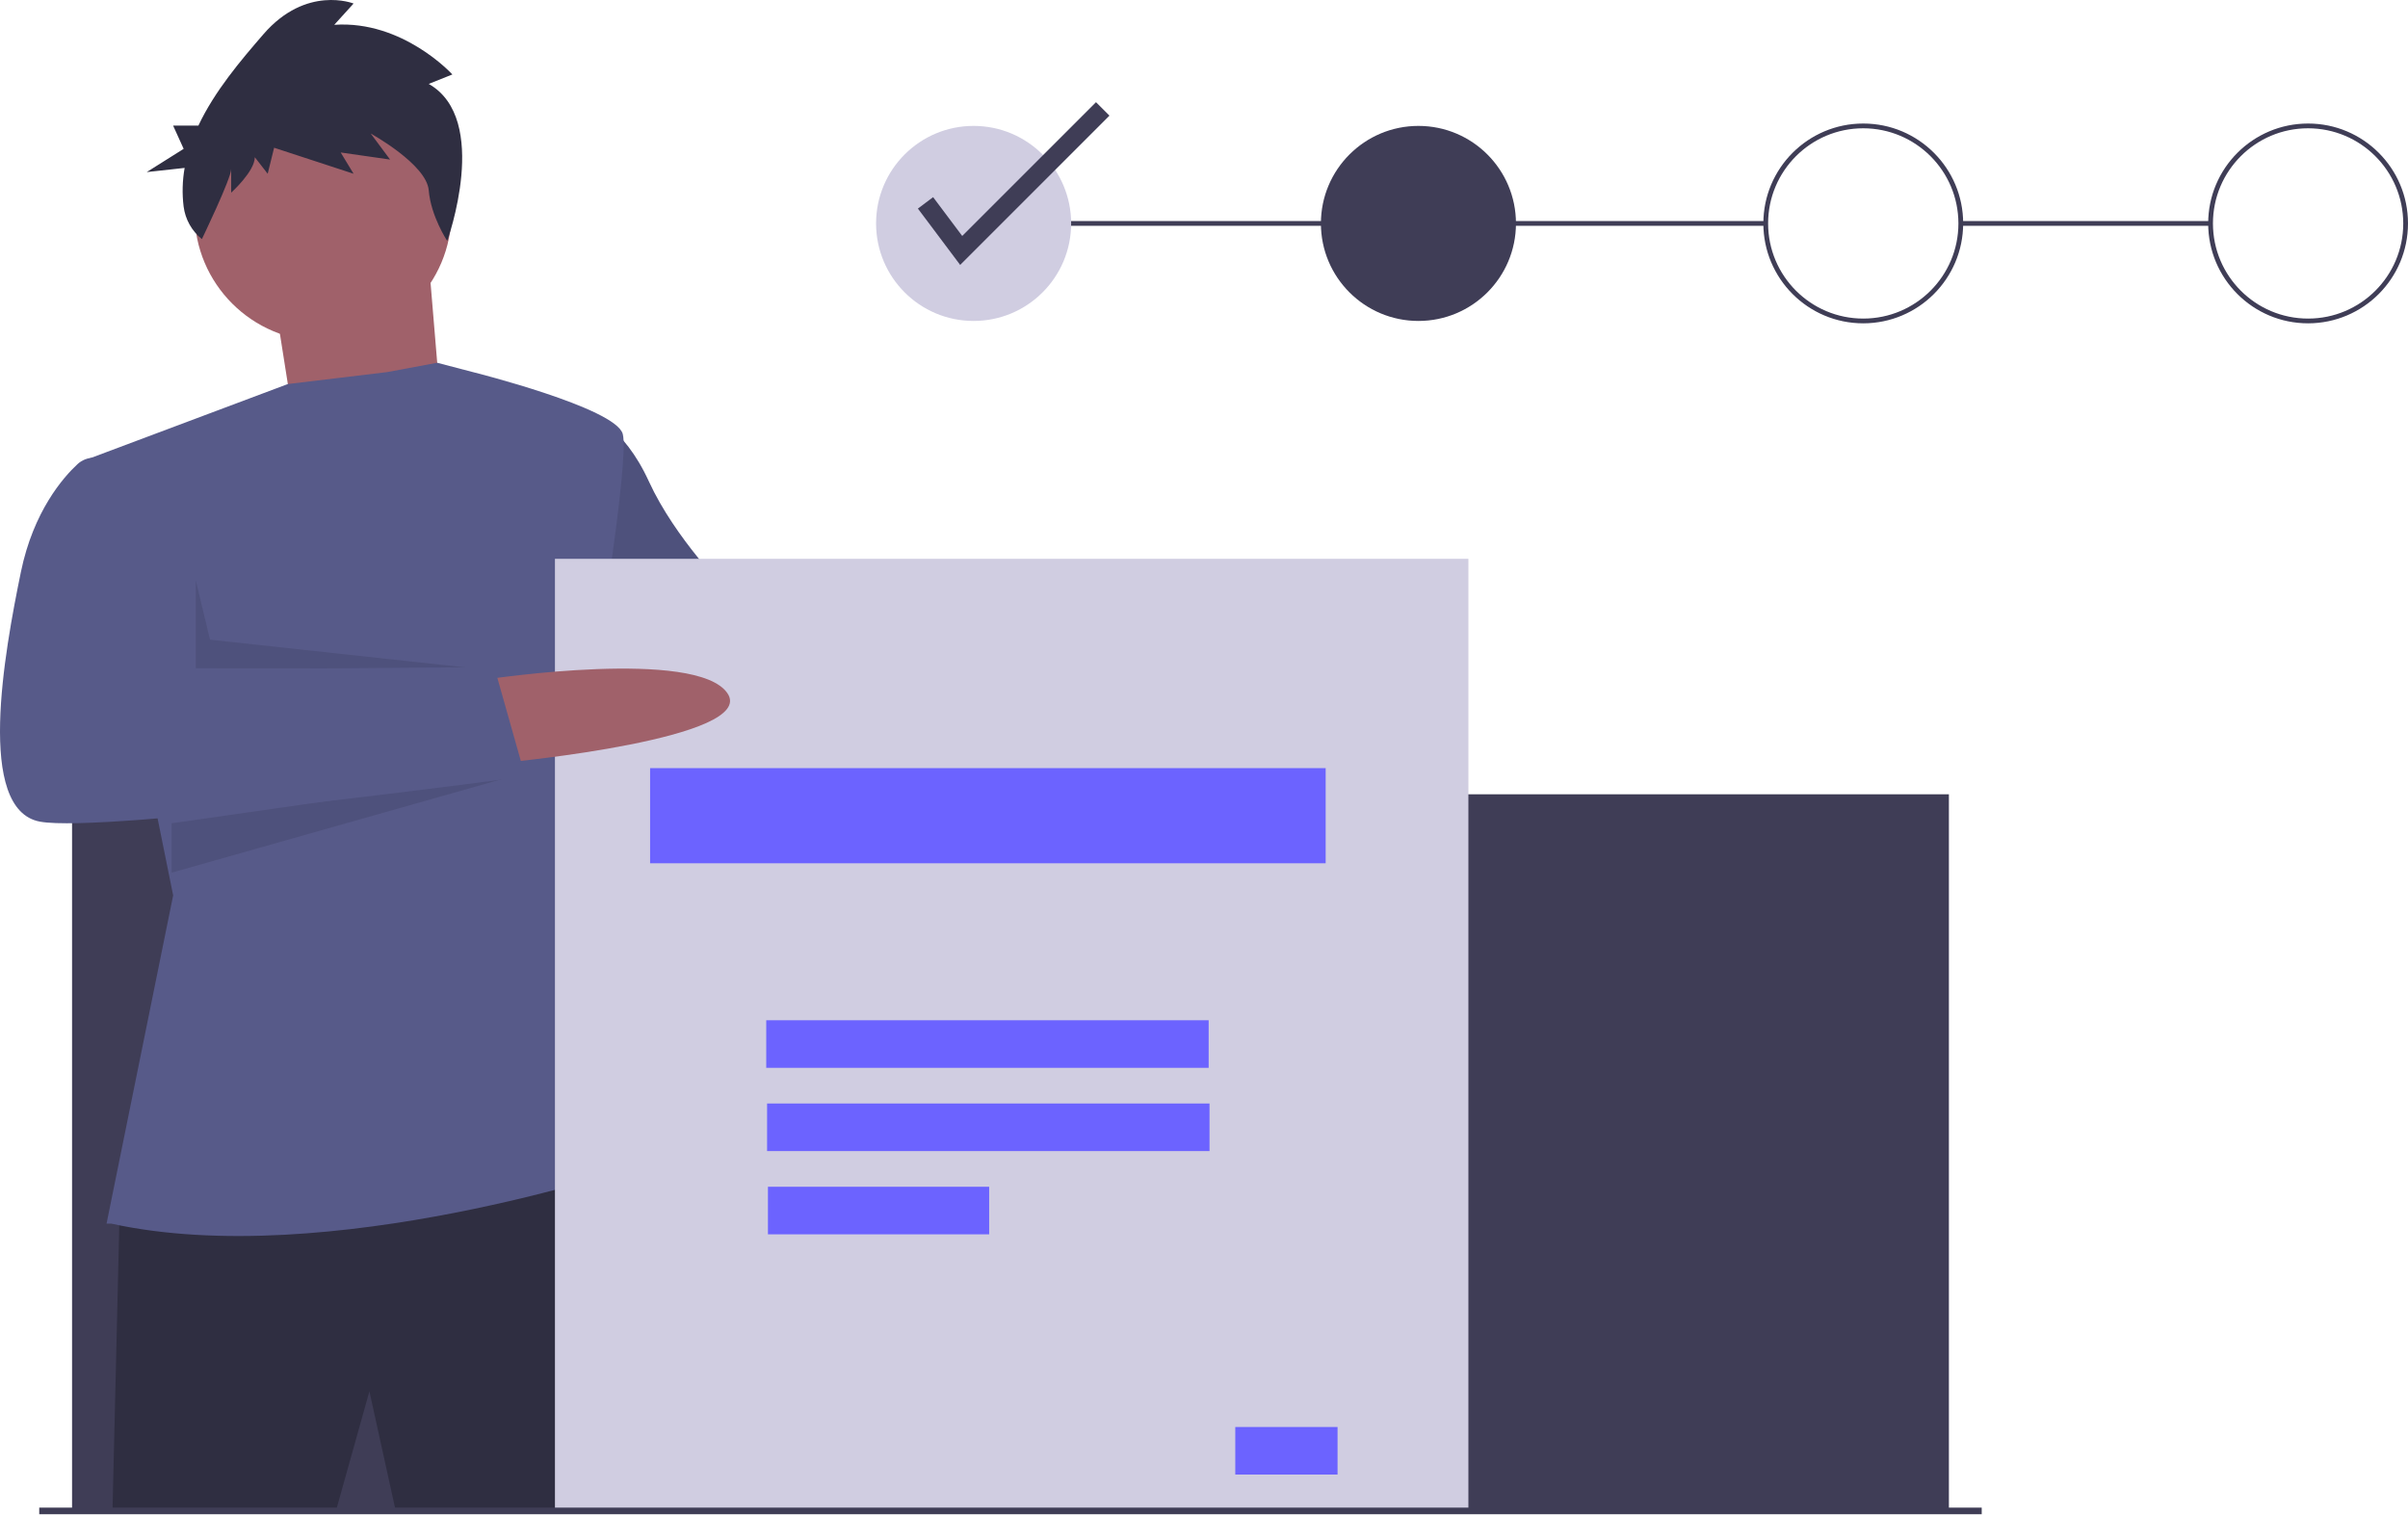
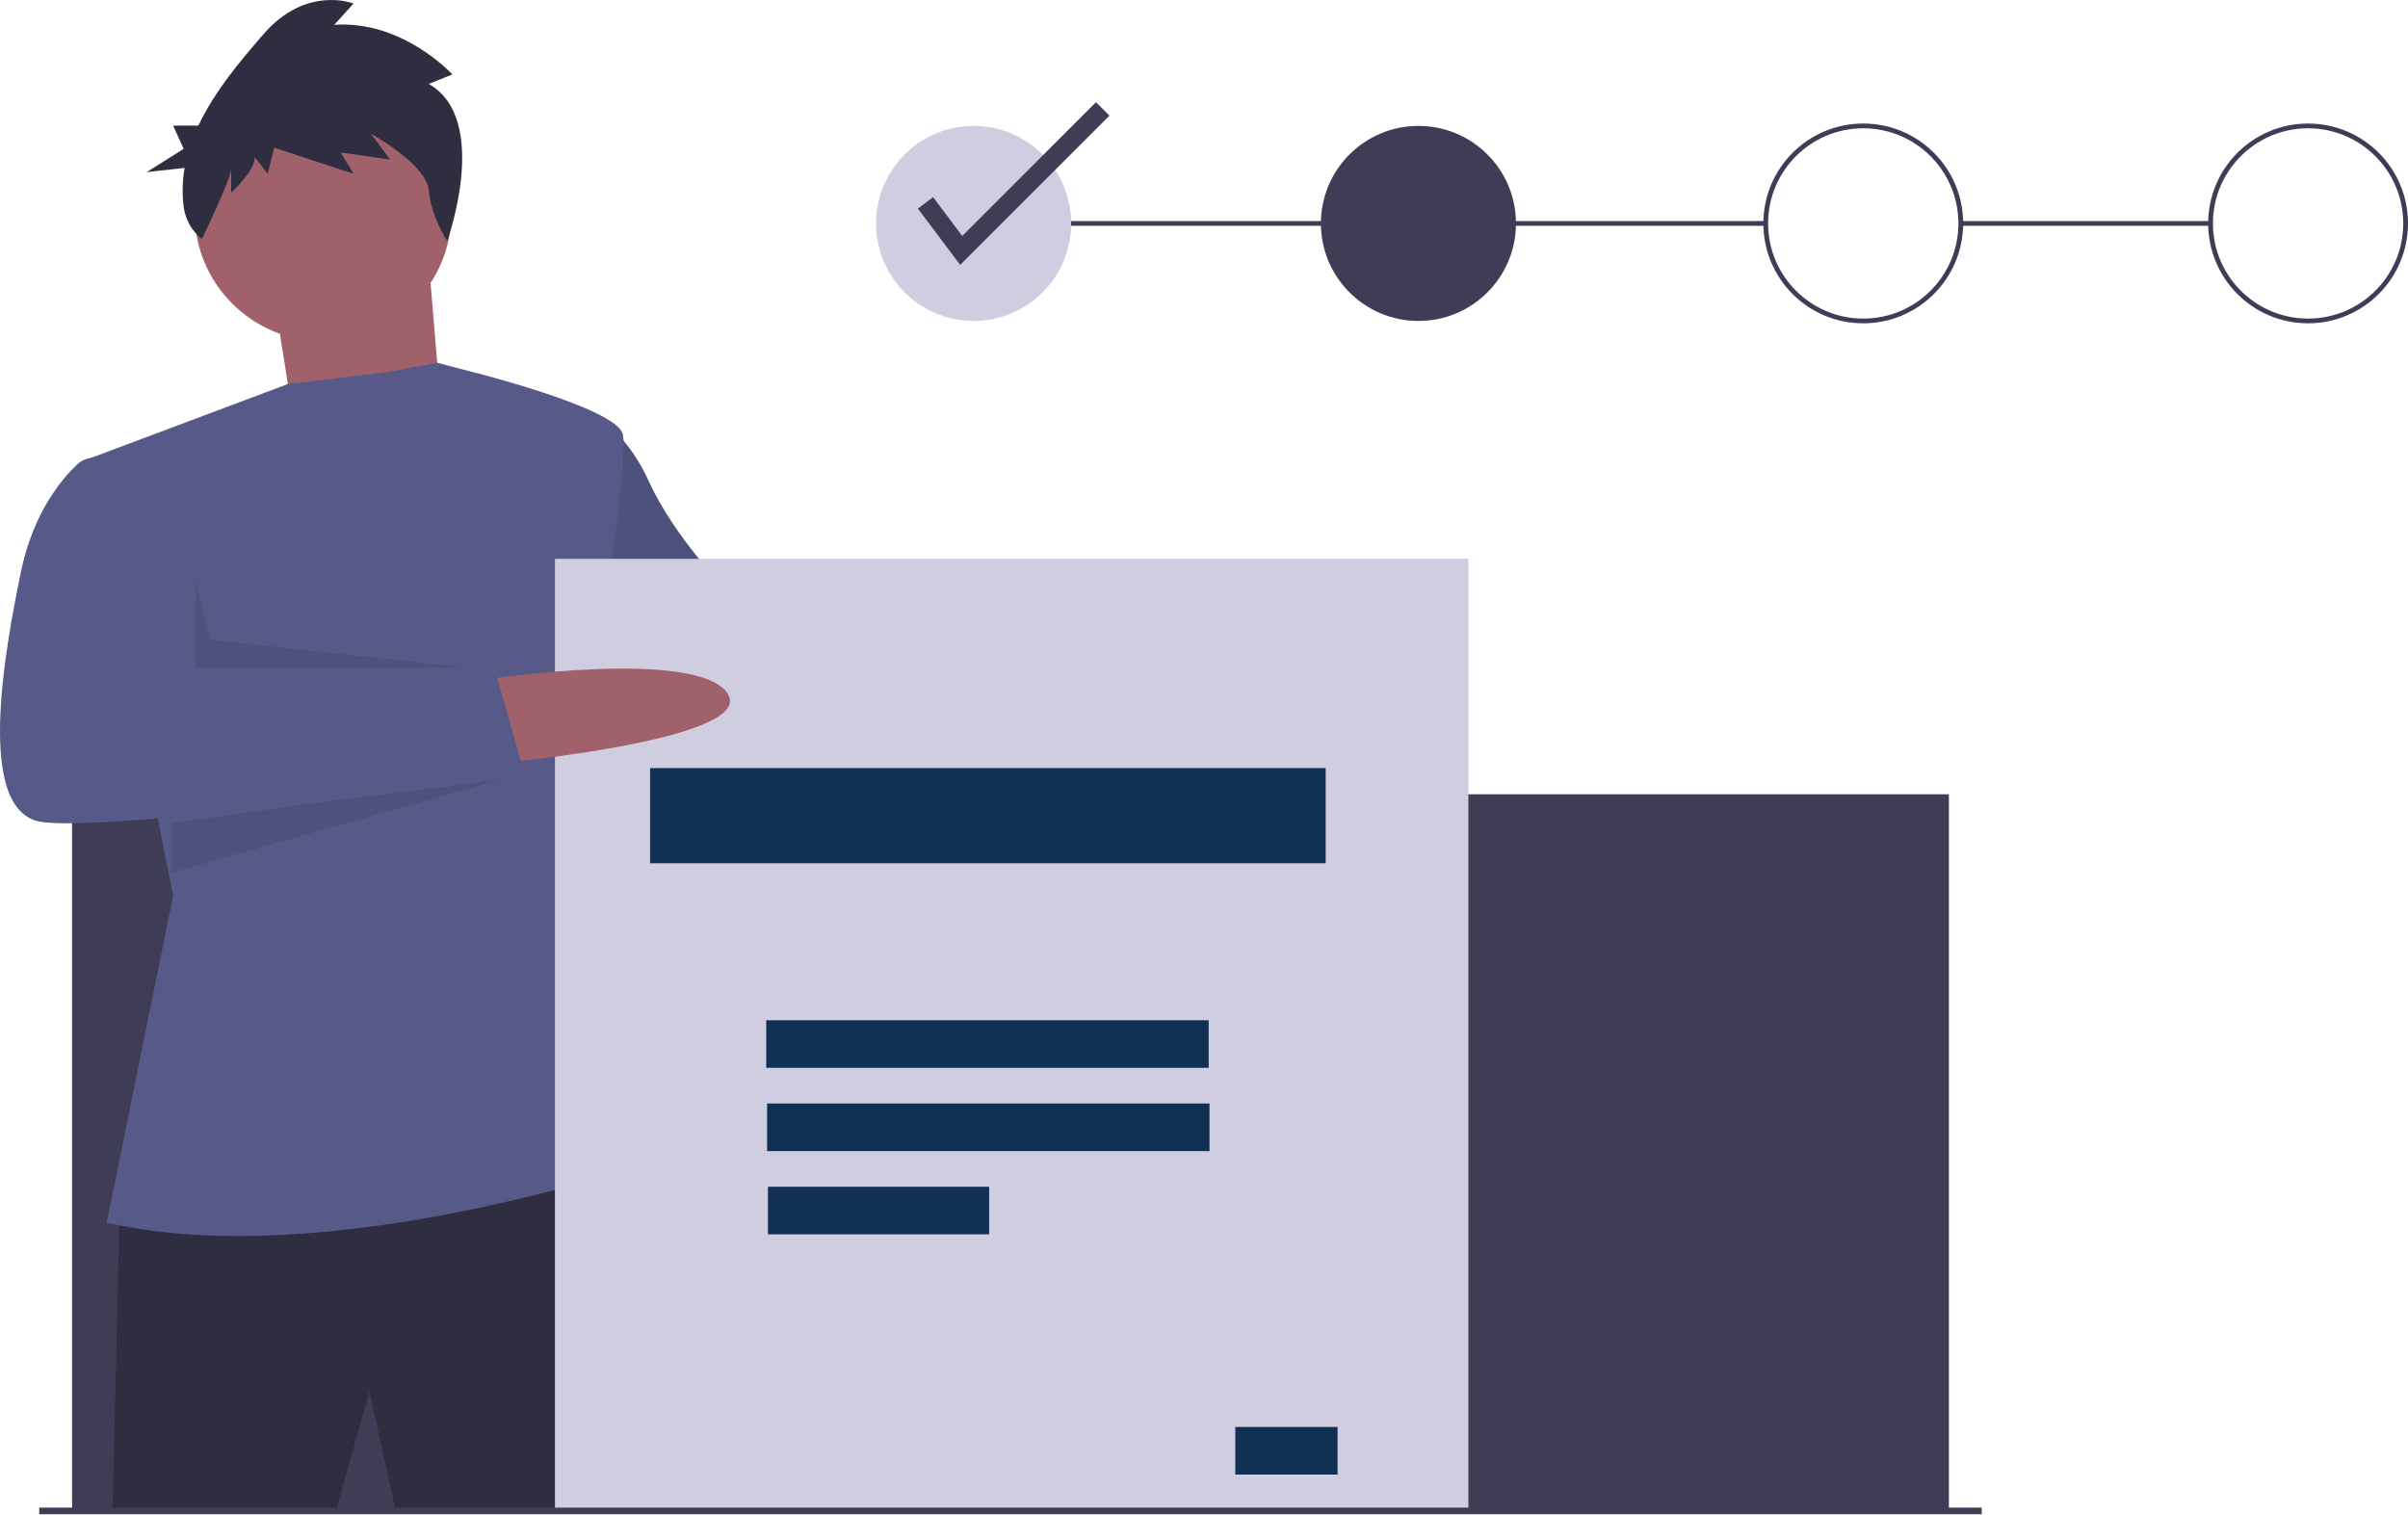
<svg xmlns="http://www.w3.org/2000/svg" id="e4efdc2f-150c-4196-a68d-a8467dcc9971" data-name="Layer 1" width="1012.293" height="636.613" viewBox="0 0 1012.293 636.613">
  <path d="M472.647,398.128s83,4,88,33-97,3-97,3Z" transform="translate(-93.85347 -131.6937)" fill="#a0616a" />
  <path d="M341.647,306.128s14,4,25,28,33,46,33,46l89,17-15,45-85-11-53-30Z" transform="translate(-93.85347 -131.6937)" fill="#575a89" />
  <path d="M341.647,306.128s14,4,25,28,33,46,33,46l89,17-15,45-85-11-53-30Z" transform="translate(-93.85347 -131.6937)" opacity="0.1" />
  <rect x="824.293" y="92.934" width="105" height="2" fill="#3f3d56" />
  <rect x="409.293" y="92.934" width="333" height="2" fill="#3f3d56" />
  <rect x="30.293" y="333.934" width="789" height="301" fill="#3f3d56" />
  <polygon points="115.793 128.434 124.793 185.434 186.793 188.434 179.793 104.434 115.793 128.434" fill="#a0616a" />
  <path d="M144.147,640.628l-3,126h94l14-50,11,50h98s2-144-9-145S144.147,640.628,144.147,640.628Z" transform="translate(-93.85347 -131.6937)" fill="#2f2e41" />
  <circle cx="135.793" cy="89.434" r="54" fill="#a0616a" />
  <path d="M138.647,646.128l28-138-37-183,85.214-31.976,41.786-5.024,21.007-3.921,14.993,3.921s60,15,63,26-12,101-12,101l-14,74,31,133s-129,44-220,24Z" transform="translate(-93.85347 -131.6937)" fill="#575a89" />
  <polygon points="82.293 243.934 82.293 280.934 200.285 281.095 88.293 268.934 82.293 243.934" opacity="0.1" />
  <polygon points="72.159 346.12 220.293 324.934 72.159 366.89 72.159 346.12" opacity="0.1" />
  <polygon points="307.293 248.934 291.412 306.159 318.293 250.822 307.293 248.934" opacity="0.1" />
  <path d="M274.087,166.972l9.93-3.975s-20.763-22.859-49.65-20.871l8.125-8.945s-19.86-7.951-37.915,12.92c-9.491,10.971-20.472,23.868-27.318,38.395H166.625l4.438,9.773-15.534,9.773,15.945-1.755a54.612,54.612,0,0,0-.433,16.21,20.974,20.974,0,0,0,7.68,13.721h0s12.315-25.491,12.315-29.467v9.939s9.93-8.945,9.93-14.908l5.416,6.957,2.708-10.932,33.401,10.932-5.416-8.945,20.763,2.982-8.125-10.932s23.471,12.92,24.374,23.853c.903,10.932,7.773,21.291,7.773,21.291S300.267,181.879,274.087,166.972Z" transform="translate(-93.85347 -131.6937)" fill="#2f2e41" />
  <rect x="233.293" y="234.934" width="384" height="401" fill="#d0cde1" />
-   <rect x="273.293" y="322.934" width="284" height="40" fill="#6c63ff" />
-   <rect x="322.116" y="428.934" width="185.994" height="20" fill="#6c63ff" />
-   <rect x="322.475" y="463.934" width="185.994" height="20" fill="#6c63ff" />
-   <rect x="322.834" y="498.934" width="92.997" height="20" fill="#6c63ff" />
-   <rect x="519.293" y="599.934" width="43" height="20" fill="#6c63ff" />
+   <rect x="273.293" y="322.934" width="284" height="40" fill="#103153" />
+   <rect x="322.116" y="428.934" width="185.994" height="20" fill="#103153" />
+   <rect x="322.475" y="463.934" width="185.994" height="20" fill="#103153" />
+   <rect x="322.834" y="498.934" width="92.997" height="20" fill="#103153" />
+   <rect x="519.293" y="599.934" width="43" height="20" fill="#103153" />
  <path d="M299.647,417.128s87-13,100,6-92,29-92,29Z" transform="translate(-93.85347 -131.6937)" fill="#a0616a" />
  <path d="M139.647,324.128h-6.266a10.215,10.215,0,0,0-6.956,2.707c-5.948,5.523-18.525,19.775-23.778,45.293-7,34-19,100,8,105s204-19,204-19l-13-46-128,1s2-22-2-36S139.647,324.128,139.647,324.128Z" transform="translate(-93.85347 -131.6937)" fill="#575a89" />
  <circle cx="409.293" cy="93.934" r="41" fill="#d0cde1" />
  <circle cx="596.293" cy="93.934" r="41" fill="#3f3d56" />
  <path d="M877.147,267.628a42,42,0,1,1,42-42A42.047,42.047,0,0,1,877.147,267.628Zm0-82a40,40,0,1,0,40,40A40.046,40.046,0,0,0,877.147,185.628Z" transform="translate(-93.85347 -131.6937)" fill="#3f3d56" />
  <path d="M1064.147,267.628a42,42,0,1,1,42-42A42.047,42.047,0,0,1,1064.147,267.628Zm0-82a40,40,0,1,0,40,40A40.046,40.046,0,0,0,1064.147,185.628Z" transform="translate(-93.85347 -131.6937)" fill="#3f3d56" />
  <polygon points="403.641 111.377 385.873 87.688 392.273 82.887 404.506 99.197 460.745 42.959 466.401 48.615 403.641 111.377" fill="#3f3d56" />
  <rect x="16.496" y="633.831" width="816.595" height="2.782" fill="#3f3d56" />
</svg>
